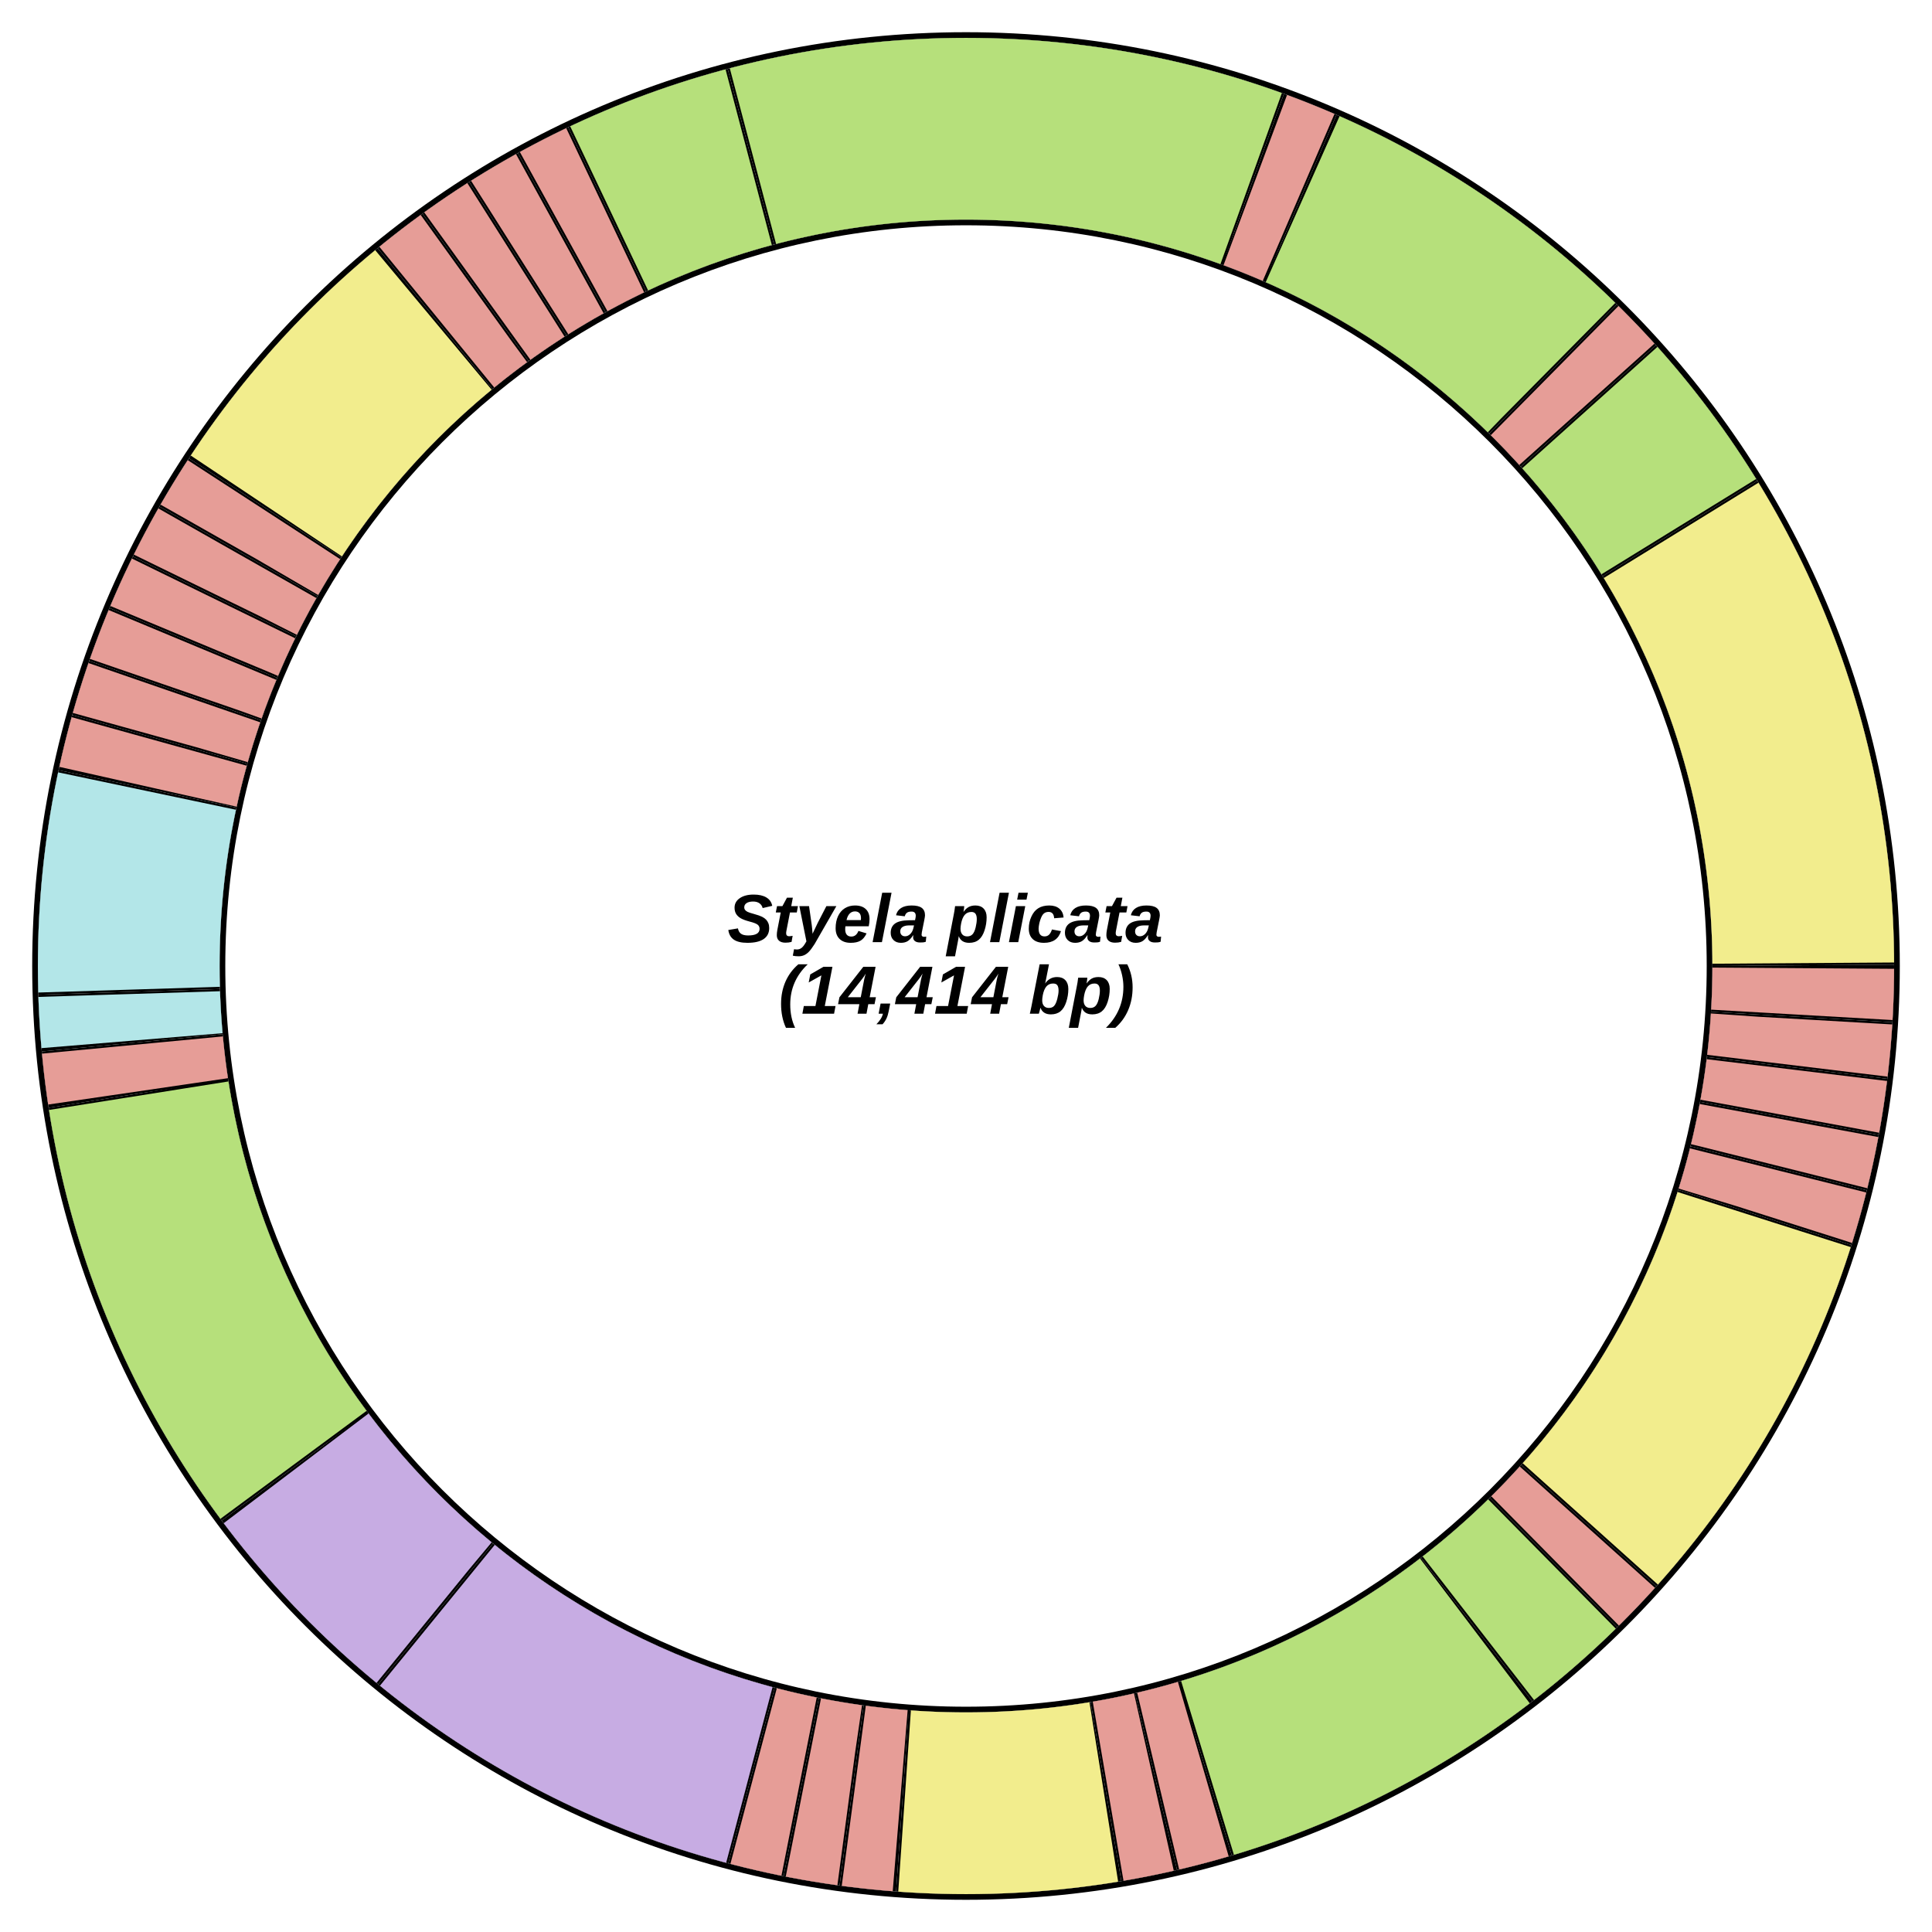
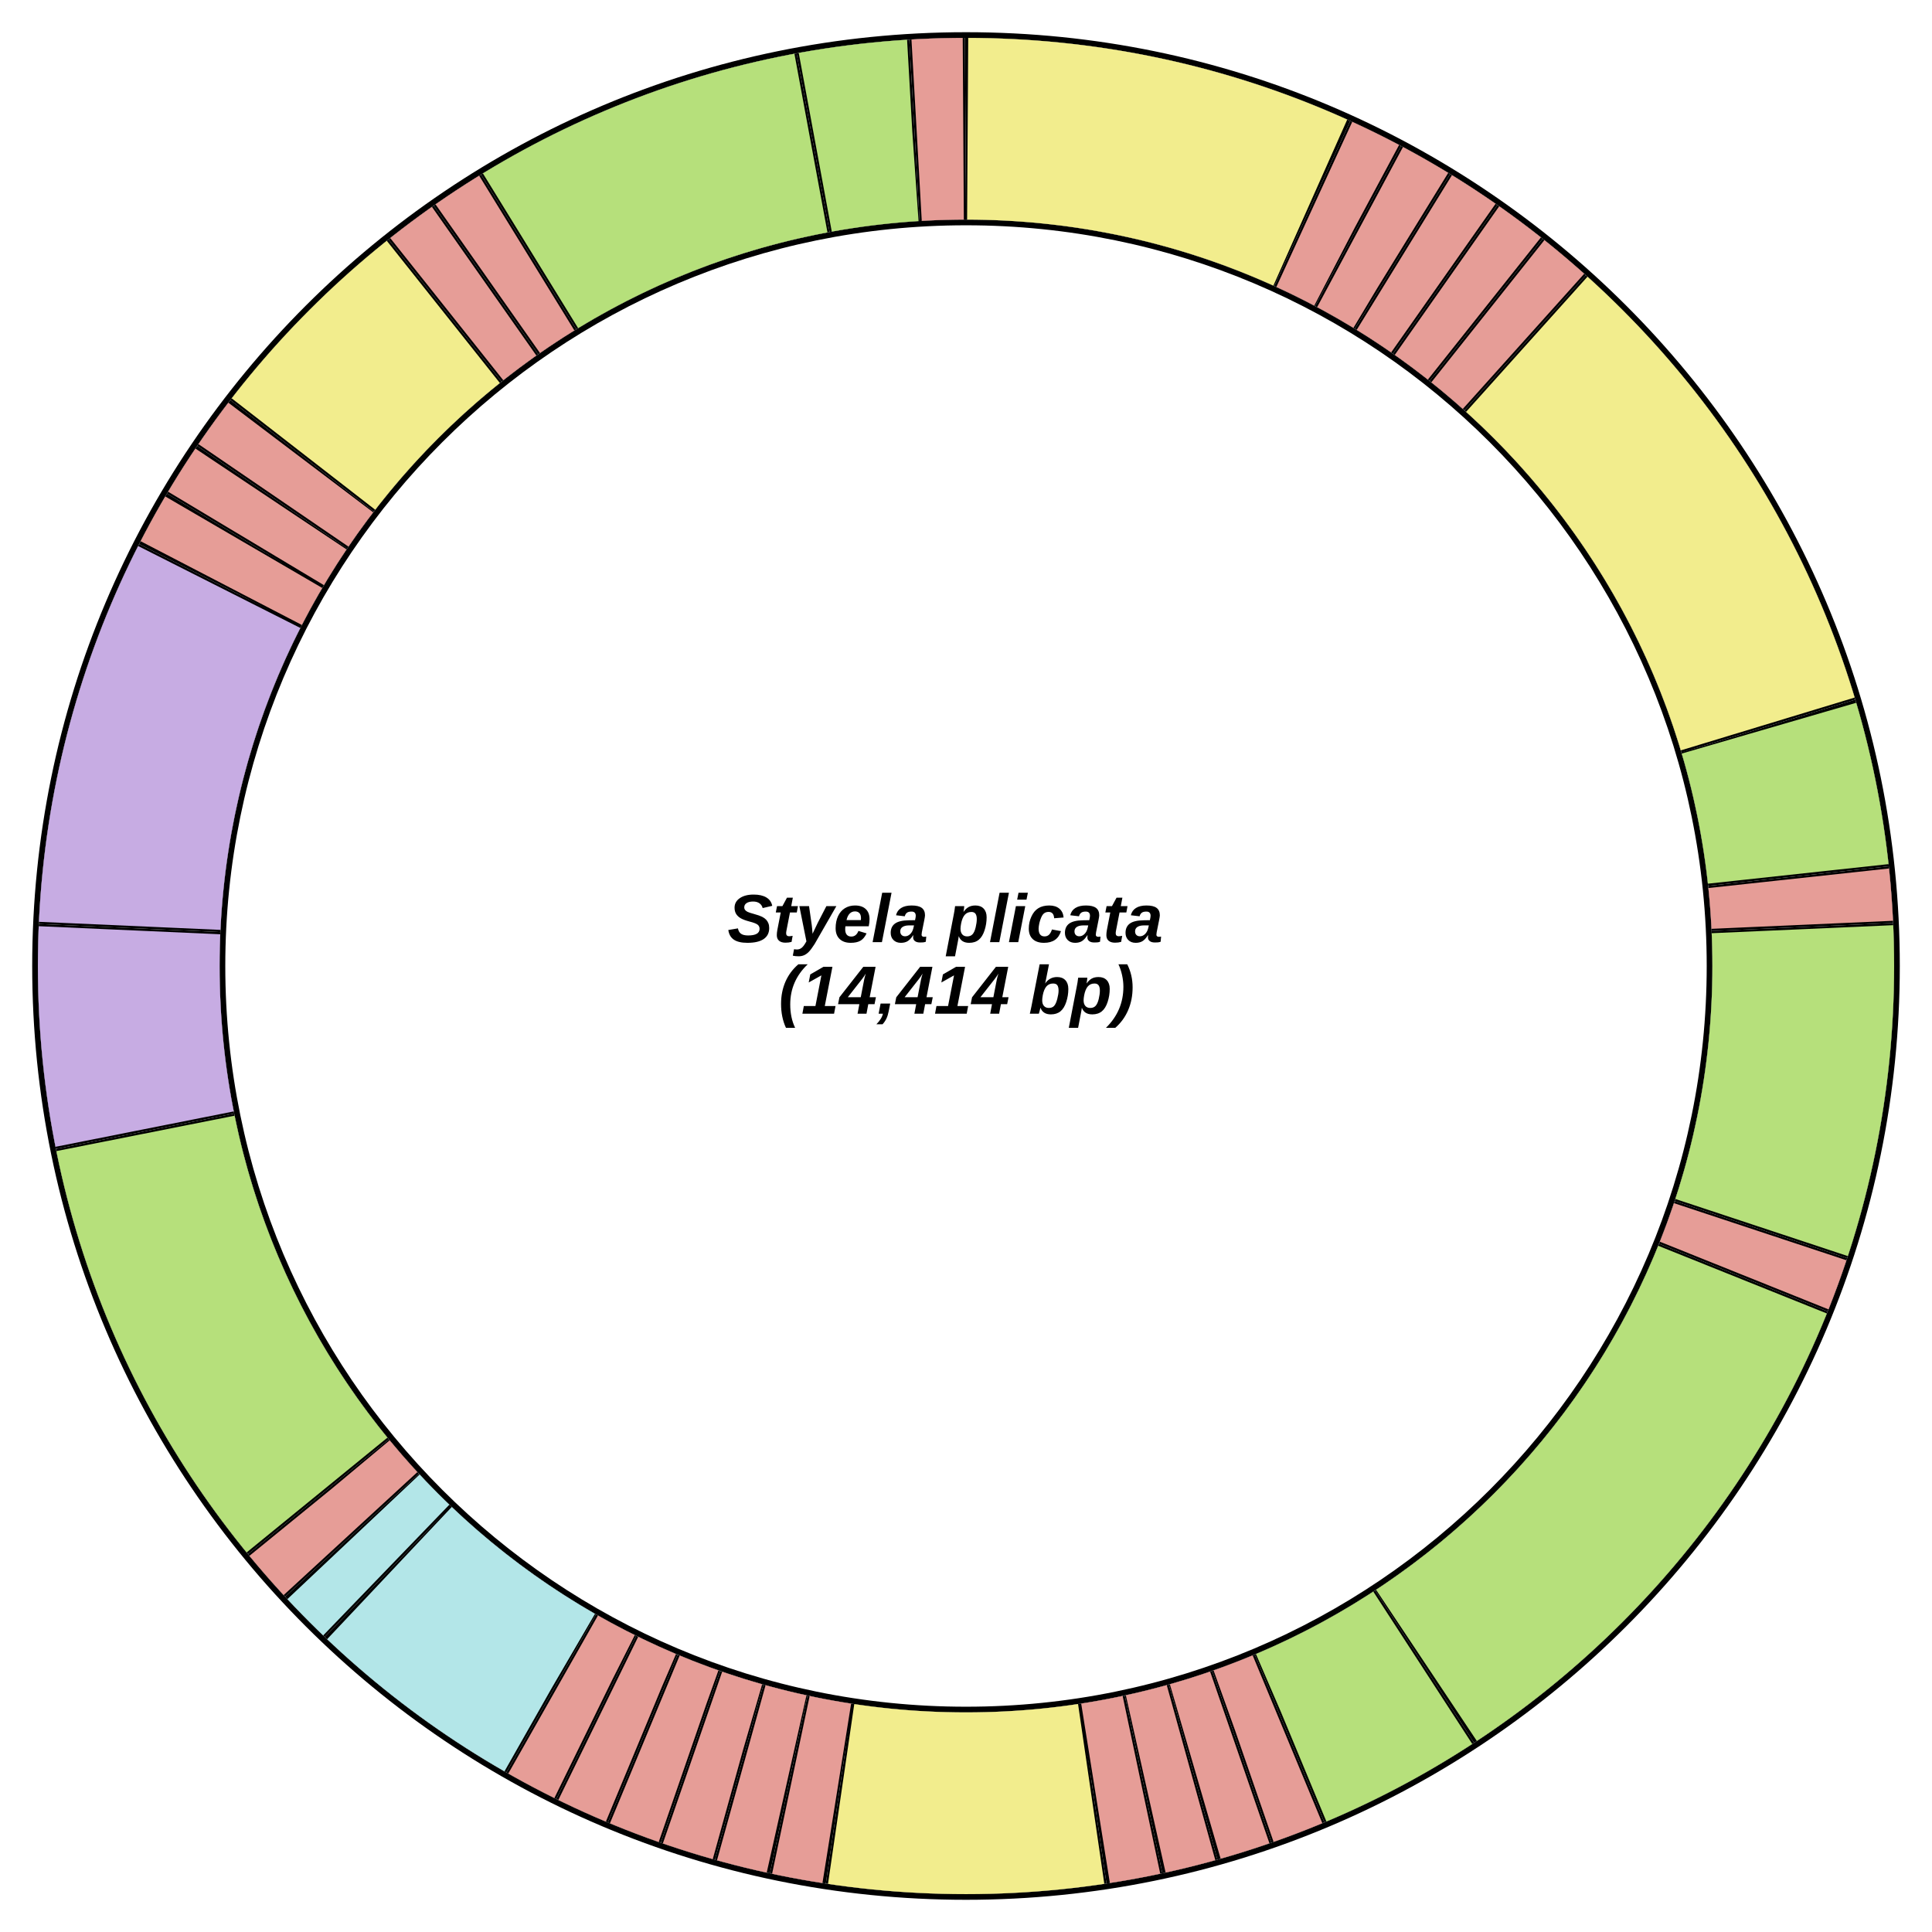
<svg xmlns="http://www.w3.org/2000/svg" width="510.3" height="510.3" viewBox="0 0 1701 1701">
  <defs>
</defs>
  <circle cx="850.5" cy="850.5" r="654.648" fill="none" stroke-width="5" stroke="black" />
  <circle cx="850.5" cy="850.5" r="819.648" fill="none" stroke-width="5" stroke="black" />
  <text x="640.5" y="829.5" font-size="60.0" font-family="Arial" font-style="italic" font-weight="bold">Styela plicata</text>
  <text x="685.5" y="892.5" font-size="60.0" font-family="Arial" font-style="italic" font-weight="bold">(14,414 bp)</text>
-   <circle cx="850.5" cy="850.5" r="737.148" stroke-dasharray="404.706 4226.931" stroke-dashoffset="-4226.931" stroke="black" stroke-width="160.0" fill="none" fill-opacity="0.0" />
-   <circle cx="850.5" cy="850.5" r="737.148" stroke-dasharray="400.846 4230.791" stroke-dashoffset="-4228.861" stroke="#f2ed8d" stroke-width="160.0" fill="none" fill-opacity="0.0" />
-   <circle cx="850.5" cy="850.5" r="737.148" stroke-dasharray="134.902 4496.735" stroke-dashoffset="-4092.029" stroke="black" stroke-width="160.0" fill="none" fill-opacity="0.0" />
-   <circle cx="850.5" cy="850.5" r="737.148" stroke-dasharray="131.042 4500.595" stroke-dashoffset="-4093.959" stroke="#b6e07b" stroke-width="160.0" fill="none" fill-opacity="0.0" />
-   <circle cx="850.5" cy="850.5" r="737.148" stroke-dasharray="44.967 4586.67" stroke-dashoffset="-4047.062" stroke="black" stroke-width="160.0" fill="none" fill-opacity="0.0" />
-   <circle cx="850.5" cy="850.5" r="737.148" stroke-dasharray="41.108 4590.53" stroke-dashoffset="-4048.991" stroke="#e69d97" stroke-width="160.0" fill="none" fill-opacity="0.0" />
-   <circle cx="850.5" cy="850.5" r="737.148" stroke-dasharray="269.804 4361.833" stroke-dashoffset="-3777.258" stroke="black" stroke-width="160.0" fill="none" fill-opacity="0.0" />
-   <circle cx="850.5" cy="850.5" r="737.148" stroke-dasharray="265.944 4365.693" stroke-dashoffset="-3779.187" stroke="#b6e07b" stroke-width="160.0" fill="none" fill-opacity="0.0" />
-   <circle cx="850.5" cy="850.5" r="737.148" stroke-dasharray="44.967 4586.67" stroke-dashoffset="-3732.29" stroke="black" stroke-width="160.0" fill="none" fill-opacity="0.0" />
-   <circle cx="850.5" cy="850.5" r="737.148" stroke-dasharray="41.108 4590.53" stroke-dashoffset="-3734.22" stroke="#e69d97" stroke-width="160.0" fill="none" fill-opacity="0.0" />
-   <circle cx="850.5" cy="850.5" r="737.148" stroke-dasharray="449.674 4181.964" stroke-dashoffset="-3282.617" stroke="black" stroke-width="160.0" fill="none" fill-opacity="0.0" />
-   <circle cx="850.5" cy="850.5" r="737.148" stroke-dasharray="445.814 4185.823" stroke-dashoffset="-3284.547" stroke="#b6e07b" stroke-width="160.0" fill="none" fill-opacity="0.0" />
-   <circle cx="850.5" cy="850.5" r="737.148" stroke-dasharray="134.902 4496.735" stroke-dashoffset="-3147.715" stroke="black" stroke-width="160.0" fill="none" fill-opacity="0.0" />
-   <circle cx="850.5" cy="850.5" r="737.148" stroke-dasharray="131.042 4500.595" stroke-dashoffset="-3149.644" stroke="#b6e07b" stroke-width="160.0" fill="none" fill-opacity="0.0" />
-   <circle cx="850.5" cy="850.5" r="737.148" stroke-dasharray="44.967 4586.67" stroke-dashoffset="-3102.747" stroke="black" stroke-width="160.0" fill="none" fill-opacity="0.0" />
-   <circle cx="850.5" cy="850.5" r="737.148" stroke-dasharray="41.108 4590.53" stroke-dashoffset="-3104.677" stroke="#e69d97" stroke-width="160.0" fill="none" fill-opacity="0.0" />
-   <circle cx="850.5" cy="850.5" r="737.148" stroke-dasharray="44.967 4586.67" stroke-dashoffset="-3057.78" stroke="black" stroke-width="160.0" fill="none" fill-opacity="0.0" />
-   <circle cx="850.5" cy="850.5" r="737.148" stroke-dasharray="41.108 4590.53" stroke-dashoffset="-3059.71" stroke="#e69d97" stroke-width="160.0" fill="none" fill-opacity="0.0" />
-   <circle cx="850.5" cy="850.5" r="737.148" stroke-dasharray="44.967 4586.67" stroke-dashoffset="-3012.813" stroke="black" stroke-width="160.0" fill="none" fill-opacity="0.0" />
-   <circle cx="850.5" cy="850.5" r="737.148" stroke-dasharray="41.108 4590.53" stroke-dashoffset="-3014.742" stroke="#e69d97" stroke-width="160.0" fill="none" fill-opacity="0.0" />
-   <circle cx="850.5" cy="850.5" r="737.148" stroke-dasharray="44.967 4586.67" stroke-dashoffset="-2967.845" stroke="black" stroke-width="160.0" fill="none" fill-opacity="0.0" />
-   <circle cx="850.5" cy="850.5" r="737.148" stroke-dasharray="41.108 4590.53" stroke-dashoffset="-2969.775" stroke="#e69d97" stroke-width="160.0" fill="none" fill-opacity="0.0" />
-   <circle cx="850.5" cy="850.5" r="737.148" stroke-dasharray="224.837 4406.8" stroke-dashoffset="-2743.008" stroke="black" stroke-width="160.0" fill="none" fill-opacity="0.0" />
-   <circle cx="850.5" cy="850.5" r="737.148" stroke-dasharray="220.977 4410.66" stroke-dashoffset="-2744.938" stroke="#f2ed8d" stroke-width="160.0" fill="none" fill-opacity="0.0" />
-   <circle cx="850.5" cy="850.5" r="737.148" stroke-dasharray="44.967 4586.67" stroke-dashoffset="-2698.041" stroke="black" stroke-width="160.0" fill="none" fill-opacity="0.0" />
-   <circle cx="850.5" cy="850.5" r="737.148" stroke-dasharray="41.108 4590.53" stroke-dashoffset="-2699.971" stroke="#e69d97" stroke-width="160.0" fill="none" fill-opacity="0.0" />
-   <circle cx="850.5" cy="850.5" r="737.148" stroke-dasharray="44.967 4586.67" stroke-dashoffset="-2653.074" stroke="black" stroke-width="160.0" fill="none" fill-opacity="0.0" />
-   <circle cx="850.5" cy="850.5" r="737.148" stroke-dasharray="41.108 4590.53" stroke-dashoffset="-2655.004" stroke="#e69d97" stroke-width="160.0" fill="none" fill-opacity="0.0" />
-   <circle cx="850.5" cy="850.5" r="737.148" stroke-dasharray="44.967 4586.67" stroke-dashoffset="-2608.106" stroke="black" stroke-width="160.0" fill="none" fill-opacity="0.0" />
-   <circle cx="850.5" cy="850.5" r="737.148" stroke-dasharray="41.108 4590.53" stroke-dashoffset="-2610.036" stroke="#e69d97" stroke-width="160.0" fill="none" fill-opacity="0.0" />
-   <circle cx="850.5" cy="850.5" r="737.148" stroke-dasharray="44.967 4586.67" stroke-dashoffset="-2563.139" stroke="black" stroke-width="160.0" fill="none" fill-opacity="0.0" />
-   <circle cx="850.5" cy="850.5" r="737.148" stroke-dasharray="41.108 4590.53" stroke-dashoffset="-2565.069" stroke="#e69d97" stroke-width="160.0" fill="none" fill-opacity="0.0" />
-   <circle cx="850.5" cy="850.5" r="737.148" stroke-dasharray="44.967 4586.67" stroke-dashoffset="-2518.172" stroke="black" stroke-width="160.0" fill="none" fill-opacity="0.0" />
-   <circle cx="850.5" cy="850.5" r="737.148" stroke-dasharray="41.108 4590.53" stroke-dashoffset="-2520.102" stroke="#e69d97" stroke-width="160.0" fill="none" fill-opacity="0.0" />
-   <circle cx="850.5" cy="850.5" r="737.148" stroke-dasharray="44.967 4586.67" stroke-dashoffset="-2473.204" stroke="black" stroke-width="160.0" fill="none" fill-opacity="0.0" />
-   <circle cx="850.5" cy="850.5" r="737.148" stroke-dasharray="41.108 4590.53" stroke-dashoffset="-2475.134" stroke="#e69d97" stroke-width="160.0" fill="none" fill-opacity="0.0" />
-   <circle cx="850.5" cy="850.5" r="737.148" stroke-dasharray="179.869 4451.768" stroke-dashoffset="-2293.335" stroke="black" stroke-width="160.0" fill="none" fill-opacity="0.0" />
-   <circle cx="850.5" cy="850.5" r="737.148" stroke-dasharray="176.01 4455.628" stroke-dashoffset="-2295.265" stroke="#b3e6e8" stroke-width="160.0" fill="none" fill-opacity="0.0" />
-   <circle cx="850.5" cy="850.5" r="737.148" stroke-dasharray="44.967 4586.67" stroke-dashoffset="-2248.368" stroke="black" stroke-width="160.0" fill="none" fill-opacity="0.0" />
-   <circle cx="850.5" cy="850.5" r="737.148" stroke-dasharray="41.108 4590.53" stroke-dashoffset="-2250.297" stroke="#b3e6e8" stroke-width="160.0" fill="none" fill-opacity="0.0" />
-   <circle cx="850.5" cy="850.5" r="737.148" stroke-dasharray="44.967 4586.67" stroke-dashoffset="-2203.4" stroke="black" stroke-width="160.0" fill="none" fill-opacity="0.0" />
-   <circle cx="850.5" cy="850.5" r="737.148" stroke-dasharray="41.108 4590.53" stroke-dashoffset="-2205.33" stroke="#e69d97" stroke-width="160.0" fill="none" fill-opacity="0.0" />
-   <circle cx="850.5" cy="850.5" r="737.148" stroke-dasharray="359.739 4271.898" stroke-dashoffset="-1843.661" stroke="black" stroke-width="160.0" fill="none" fill-opacity="0.0" />
-   <circle cx="850.5" cy="850.5" r="737.148" stroke-dasharray="355.879 4275.758" stroke-dashoffset="-1845.591" stroke="#b6e07b" stroke-width="160.0" fill="none" fill-opacity="0.0" />
-   <circle cx="850.5" cy="850.5" r="737.148" stroke-dasharray="179.869 4451.768" stroke-dashoffset="-1663.792" stroke="black" stroke-width="160.0" fill="none" fill-opacity="0.0" />
-   <circle cx="850.5" cy="850.5" r="737.148" stroke-dasharray="176.01 4455.628" stroke-dashoffset="-1665.722" stroke="#c7ace3" stroke-width="160.0" fill="none" fill-opacity="0.0" />
-   <circle cx="850.5" cy="850.5" r="737.148" stroke-dasharray="314.771 4316.866" stroke-dashoffset="-1349.021" stroke="black" stroke-width="160.0" fill="none" fill-opacity="0.0" />
-   <circle cx="850.5" cy="850.5" r="737.148" stroke-dasharray="310.912 4320.725" stroke-dashoffset="-1350.95" stroke="#c7ace3" stroke-width="160.0" fill="none" fill-opacity="0.0" />
-   <circle cx="850.5" cy="850.5" r="737.148" stroke-dasharray="44.967 4586.67" stroke-dashoffset="-1304.053" stroke="black" stroke-width="160.0" fill="none" fill-opacity="0.0" />
-   <circle cx="850.5" cy="850.5" r="737.148" stroke-dasharray="41.108 4590.53" stroke-dashoffset="-1305.983" stroke="#e69d97" stroke-width="160.0" fill="none" fill-opacity="0.0" />
-   <circle cx="850.5" cy="850.5" r="737.148" stroke-dasharray="44.967 4586.67" stroke-dashoffset="-1259.086" stroke="black" stroke-width="160.0" fill="none" fill-opacity="0.0" />
-   <circle cx="850.5" cy="850.5" r="737.148" stroke-dasharray="41.108 4590.53" stroke-dashoffset="-1261.016" stroke="#e69d97" stroke-width="160.0" fill="none" fill-opacity="0.0" />
-   <circle cx="850.5" cy="850.5" r="737.148" stroke-dasharray="44.967 4586.67" stroke-dashoffset="-1214.118" stroke="black" stroke-width="160.0" fill="none" fill-opacity="0.0" />
-   <circle cx="850.5" cy="850.5" r="737.148" stroke-dasharray="41.108 4590.53" stroke-dashoffset="-1216.048" stroke="#e69d97" stroke-width="160.0" fill="none" fill-opacity="0.0" />
-   <circle cx="850.5" cy="850.5" r="737.148" stroke-dasharray="179.869 4451.768" stroke-dashoffset="-1034.249" stroke="black" stroke-width="160.0" fill="none" fill-opacity="0.0" />
-   <circle cx="850.5" cy="850.5" r="737.148" stroke-dasharray="176.01 4455.628" stroke-dashoffset="-1036.179" stroke="#f2ed8d" stroke-width="160.0" fill="none" fill-opacity="0.0" />
-   <circle cx="850.5" cy="850.5" r="737.148" stroke-dasharray="44.967 4586.67" stroke-dashoffset="-989.282" stroke="black" stroke-width="160.0" fill="none" fill-opacity="0.0" />
-   <circle cx="850.5" cy="850.5" r="737.148" stroke-dasharray="41.108 4590.53" stroke-dashoffset="-991.212" stroke="#e69d97" stroke-width="160.0" fill="none" fill-opacity="0.0" />
-   <circle cx="850.5" cy="850.5" r="737.148" stroke-dasharray="44.967 4586.67" stroke-dashoffset="-944.314" stroke="black" stroke-width="160.0" fill="none" fill-opacity="0.0" />
-   <circle cx="850.5" cy="850.5" r="737.148" stroke-dasharray="41.108 4590.53" stroke-dashoffset="-946.244" stroke="#e69d97" stroke-width="160.0" fill="none" fill-opacity="0.0" />
-   <circle cx="850.5" cy="850.5" r="737.148" stroke-dasharray="269.804 4361.833" stroke-dashoffset="-674.51" stroke="black" stroke-width="160.0" fill="none" fill-opacity="0.0" />
-   <circle cx="850.5" cy="850.5" r="737.148" stroke-dasharray="265.944 4365.693" stroke-dashoffset="-676.44" stroke="#b6e07b" stroke-width="160.0" fill="none" fill-opacity="0.0" />
-   <circle cx="850.5" cy="850.5" r="737.148" stroke-dasharray="89.935 4541.703" stroke-dashoffset="-584.576" stroke="black" stroke-width="160.0" fill="none" fill-opacity="0.0" />
-   <circle cx="850.5" cy="850.5" r="737.148" stroke-dasharray="86.075 4545.562" stroke-dashoffset="-586.505" stroke="#b6e07b" stroke-width="160.0" fill="none" fill-opacity="0.0" />
-   <circle cx="850.5" cy="850.5" r="737.148" stroke-dasharray="44.967 4586.67" stroke-dashoffset="-539.608" stroke="black" stroke-width="160.0" fill="none" fill-opacity="0.0" />
-   <circle cx="850.5" cy="850.5" r="737.148" stroke-dasharray="41.108 4590.53" stroke-dashoffset="-541.538" stroke="#e69d97" stroke-width="160.0" fill="none" fill-opacity="0.0" />
-   <circle cx="850.5" cy="850.5" r="737.148" stroke-dasharray="314.771 4316.866" stroke-dashoffset="-224.837" stroke="black" stroke-width="160.0" fill="none" fill-opacity="0.0" />
-   <circle cx="850.5" cy="850.5" r="737.148" stroke-dasharray="310.912 4320.725" stroke-dashoffset="-226.767" stroke="#f2ed8d" stroke-width="160.0" fill="none" fill-opacity="0.0" />
-   <circle cx="850.5" cy="850.5" r="737.148" stroke-dasharray="44.967 4586.67" stroke-dashoffset="-179.869" stroke="black" stroke-width="160.0" fill="none" fill-opacity="0.0" />
-   <circle cx="850.5" cy="850.5" r="737.148" stroke-dasharray="41.108 4590.53" stroke-dashoffset="-181.799" stroke="#e69d97" stroke-width="160.0" fill="none" fill-opacity="0.0" />
-   <circle cx="850.5" cy="850.5" r="737.148" stroke-dasharray="44.967 4586.67" stroke-dashoffset="-134.902" stroke="black" stroke-width="160.0" fill="none" fill-opacity="0.0" />
-   <circle cx="850.5" cy="850.5" r="737.148" stroke-dasharray="41.108 4590.53" stroke-dashoffset="-136.832" stroke="#e69d97" stroke-width="160.0" fill="none" fill-opacity="0.0" />
-   <circle cx="850.5" cy="850.5" r="737.148" stroke-dasharray="44.967 4586.67" stroke-dashoffset="-89.935" stroke="black" stroke-width="160.0" fill="none" fill-opacity="0.0" />
-   <circle cx="850.5" cy="850.5" r="737.148" stroke-dasharray="41.108 4590.53" stroke-dashoffset="-91.865" stroke="#e69d97" stroke-width="160.0" fill="none" fill-opacity="0.0" />
-   <circle cx="850.5" cy="850.5" r="737.148" stroke-dasharray="44.967 4586.67" stroke-dashoffset="-44.967" stroke="black" stroke-width="160.0" fill="none" fill-opacity="0.0" />
-   <circle cx="850.5" cy="850.5" r="737.148" stroke-dasharray="41.108 4590.53" stroke-dashoffset="-46.897" stroke="#e69d97" stroke-width="160.0" fill="none" fill-opacity="0.0" />
-   <circle cx="850.5" cy="850.5" r="737.148" stroke-dasharray="44.967 4586.67" stroke-dashoffset="-0.0" stroke="black" stroke-width="160.0" fill="none" fill-opacity="0.0" />
-   <circle cx="850.5" cy="850.5" r="737.148" stroke-dasharray="41.108 4590.53" stroke-dashoffset="-1.93" stroke="#e69d97" stroke-width="160.0" fill="none" fill-opacity="0.0" />
+   <circle cx="850.5" cy="850.5" r="737.148" stroke-dasharray="314.771 4316.866" stroke-dashoffset="-3473.728" stroke="black" stroke-width="160.0" fill="none" fill-opacity="0.0" />
+   <circle cx="850.5" cy="850.5" r="737.148" stroke-dasharray="310.912 4320.725" stroke-dashoffset="-3475.658" stroke="#f2ed8d" stroke-width="160.0" fill="none" fill-opacity="0.0" />
+   <circle cx="850.5" cy="850.5" r="737.148" stroke-dasharray="44.967 4586.67" stroke-dashoffset="-3788.499" stroke="black" stroke-width="160.0" fill="none" fill-opacity="0.0" />
+   <circle cx="850.5" cy="850.5" r="737.148" stroke-dasharray="41.108 4590.53" stroke-dashoffset="-3790.429" stroke="#e69d97" stroke-width="160.0" fill="none" fill-opacity="0.0" />
+   <circle cx="850.5" cy="850.5" r="737.148" stroke-dasharray="44.967 4586.67" stroke-dashoffset="-3833.467" stroke="black" stroke-width="160.0" fill="none" fill-opacity="0.0" />
+   <circle cx="850.5" cy="850.5" r="737.148" stroke-dasharray="41.108 4590.53" stroke-dashoffset="-3835.397" stroke="#e69d97" stroke-width="160.0" fill="none" fill-opacity="0.0" />
+   <circle cx="850.5" cy="850.5" r="737.148" stroke-dasharray="44.967 4586.67" stroke-dashoffset="-3878.434" stroke="black" stroke-width="160.0" fill="none" fill-opacity="0.0" />
+   <circle cx="850.5" cy="850.5" r="737.148" stroke-dasharray="41.108 4590.53" stroke-dashoffset="-3880.364" stroke="#e69d97" stroke-width="160.0" fill="none" fill-opacity="0.0" />
+   <circle cx="850.5" cy="850.5" r="737.148" stroke-dasharray="44.967 4586.67" stroke-dashoffset="-3923.401" stroke="black" stroke-width="160.0" fill="none" fill-opacity="0.0" />
+   <circle cx="850.5" cy="850.5" r="737.148" stroke-dasharray="41.108 4590.53" stroke-dashoffset="-3925.331" stroke="#e69d97" stroke-width="160.0" fill="none" fill-opacity="0.0" />
+   <circle cx="850.5" cy="850.5" r="737.148" stroke-dasharray="44.967 4586.67" stroke-dashoffset="-3968.369" stroke="black" stroke-width="160.0" fill="none" fill-opacity="0.0" />
+   <circle cx="850.5" cy="850.5" r="737.148" stroke-dasharray="41.108 4590.53" stroke-dashoffset="-3970.299" stroke="#e69d97" stroke-width="160.0" fill="none" fill-opacity="0.0" />
+   <circle cx="850.5" cy="850.5" r="737.148" stroke-dasharray="404.706 4226.931" stroke-dashoffset="-4013.336" stroke="black" stroke-width="160.0" fill="none" fill-opacity="0.0" />
+   <circle cx="850.5" cy="850.5" r="737.148" stroke-dasharray="400.846 4230.791" stroke-dashoffset="-4015.266" stroke="#f2ed8d" stroke-width="160.0" fill="none" fill-opacity="0.0" />
+   <circle cx="850.5" cy="850.5" r="737.148" stroke-dasharray="134.902 4496.735" stroke-dashoffset="-4418.042" stroke="black" stroke-width="160.0" fill="none" fill-opacity="0.0" />
+   <circle cx="850.5" cy="850.5" r="737.148" stroke-dasharray="131.042 4500.595" stroke-dashoffset="-4419.972" stroke="#b6e07b" stroke-width="160.0" fill="none" fill-opacity="0.0" />
+   <circle cx="850.5" cy="850.5" r="737.148" stroke-dasharray="44.967 4586.67" stroke-dashoffset="-4552.944" stroke="black" stroke-width="160.0" fill="none" fill-opacity="0.0" />
+   <circle cx="850.5" cy="850.5" r="737.148" stroke-dasharray="41.108 4590.53" stroke-dashoffset="-4554.874" stroke="#e69d97" stroke-width="160.0" fill="none" fill-opacity="0.0" />
+   <circle cx="850.5" cy="850.5" r="737.148" stroke-dasharray="269.804 4361.833" stroke-dashoffset="-4597.912" stroke="black" stroke-width="160.0" fill="none" fill-opacity="0.0" />
+   <circle cx="850.5" cy="850.5" r="737.148" stroke-dasharray="265.944 4365.693" stroke-dashoffset="-4599.842" stroke="#b6e07b" stroke-width="160.0" fill="none" fill-opacity="0.0" />
+   <circle cx="850.5" cy="850.5" r="737.148" stroke-dasharray="44.967 4586.67" stroke-dashoffset="-236.079" stroke="black" stroke-width="160.0" fill="none" fill-opacity="0.0" />
+   <circle cx="850.5" cy="850.5" r="737.148" stroke-dasharray="41.108 4590.53" stroke-dashoffset="-238.008" stroke="#e69d97" stroke-width="160.0" fill="none" fill-opacity="0.0" />
+   <circle cx="850.5" cy="850.5" r="737.148" stroke-dasharray="449.674 4181.964" stroke-dashoffset="-281.046" stroke="black" stroke-width="160.0" fill="none" fill-opacity="0.0" />
+   <circle cx="850.5" cy="850.5" r="737.148" stroke-dasharray="445.814 4185.823" stroke-dashoffset="-282.976" stroke="#b6e07b" stroke-width="160.0" fill="none" fill-opacity="0.0" />
+   <circle cx="850.5" cy="850.5" r="737.148" stroke-dasharray="134.902 4496.735" stroke-dashoffset="-730.719" stroke="black" stroke-width="160.0" fill="none" fill-opacity="0.0" />
+   <circle cx="850.5" cy="850.5" r="737.148" stroke-dasharray="131.042 4500.595" stroke-dashoffset="-732.649" stroke="#b6e07b" stroke-width="160.0" fill="none" fill-opacity="0.0" />
+   <circle cx="850.5" cy="850.5" r="737.148" stroke-dasharray="44.967 4586.67" stroke-dashoffset="-865.622" stroke="black" stroke-width="160.0" fill="none" fill-opacity="0.0" />
+   <circle cx="850.5" cy="850.5" r="737.148" stroke-dasharray="41.108 4590.53" stroke-dashoffset="-867.551" stroke="#e69d97" stroke-width="160.0" fill="none" fill-opacity="0.0" />
+   <circle cx="850.5" cy="850.5" r="737.148" stroke-dasharray="44.967 4586.67" stroke-dashoffset="-910.589" stroke="black" stroke-width="160.0" fill="none" fill-opacity="0.0" />
+   <circle cx="850.5" cy="850.5" r="737.148" stroke-dasharray="41.108 4590.53" stroke-dashoffset="-912.519" stroke="#e69d97" stroke-width="160.0" fill="none" fill-opacity="0.0" />
+   <circle cx="850.5" cy="850.5" r="737.148" stroke-dasharray="44.967 4586.67" stroke-dashoffset="-955.556" stroke="black" stroke-width="160.0" fill="none" fill-opacity="0.0" />
+   <circle cx="850.5" cy="850.5" r="737.148" stroke-dasharray="41.108 4590.53" stroke-dashoffset="-957.486" stroke="#e69d97" stroke-width="160.0" fill="none" fill-opacity="0.0" />
+   <circle cx="850.5" cy="850.5" r="737.148" stroke-dasharray="44.967 4586.67" stroke-dashoffset="-1000.524" stroke="black" stroke-width="160.0" fill="none" fill-opacity="0.0" />
+   <circle cx="850.5" cy="850.5" r="737.148" stroke-dasharray="41.108 4590.53" stroke-dashoffset="-1002.453" stroke="#e69d97" stroke-width="160.0" fill="none" fill-opacity="0.0" />
+   <circle cx="850.5" cy="850.5" r="737.148" stroke-dasharray="224.837 4406.8" stroke-dashoffset="-1045.491" stroke="black" stroke-width="160.0" fill="none" fill-opacity="0.0" />
+   <circle cx="850.5" cy="850.5" r="737.148" stroke-dasharray="220.977 4410.66" stroke-dashoffset="-1047.421" stroke="#f2ed8d" stroke-width="160.0" fill="none" fill-opacity="0.0" />
+   <circle cx="850.5" cy="850.5" r="737.148" stroke-dasharray="44.967 4586.67" stroke-dashoffset="-1270.328" stroke="black" stroke-width="160.0" fill="none" fill-opacity="0.0" />
+   <circle cx="850.5" cy="850.5" r="737.148" stroke-dasharray="41.108 4590.53" stroke-dashoffset="-1272.258" stroke="#e69d97" stroke-width="160.0" fill="none" fill-opacity="0.0" />
+   <circle cx="850.5" cy="850.5" r="737.148" stroke-dasharray="44.967 4586.67" stroke-dashoffset="-1315.295" stroke="black" stroke-width="160.0" fill="none" fill-opacity="0.0" />
+   <circle cx="850.5" cy="850.5" r="737.148" stroke-dasharray="41.108 4590.53" stroke-dashoffset="-1317.225" stroke="#e69d97" stroke-width="160.0" fill="none" fill-opacity="0.0" />
+   <circle cx="850.5" cy="850.5" r="737.148" stroke-dasharray="44.967 4586.67" stroke-dashoffset="-1360.262" stroke="black" stroke-width="160.0" fill="none" fill-opacity="0.0" />
+   <circle cx="850.5" cy="850.5" r="737.148" stroke-dasharray="41.108 4590.53" stroke-dashoffset="-1362.192" stroke="#e69d97" stroke-width="160.0" fill="none" fill-opacity="0.0" />
+   <circle cx="850.5" cy="850.5" r="737.148" stroke-dasharray="44.967 4586.67" stroke-dashoffset="-1405.23" stroke="black" stroke-width="160.0" fill="none" fill-opacity="0.0" />
+   <circle cx="850.5" cy="850.5" r="737.148" stroke-dasharray="41.108 4590.53" stroke-dashoffset="-1407.16" stroke="#e69d97" stroke-width="160.0" fill="none" fill-opacity="0.0" />
+   <circle cx="850.5" cy="850.5" r="737.148" stroke-dasharray="44.967 4586.67" stroke-dashoffset="-1450.197" stroke="black" stroke-width="160.0" fill="none" fill-opacity="0.0" />
+   <circle cx="850.5" cy="850.5" r="737.148" stroke-dasharray="41.108 4590.53" stroke-dashoffset="-1452.127" stroke="#e69d97" stroke-width="160.0" fill="none" fill-opacity="0.0" />
+   <circle cx="850.5" cy="850.5" r="737.148" stroke-dasharray="44.967 4586.67" stroke-dashoffset="-1495.164" stroke="black" stroke-width="160.0" fill="none" fill-opacity="0.0" />
+   <circle cx="850.5" cy="850.5" r="737.148" stroke-dasharray="41.108 4590.53" stroke-dashoffset="-1497.094" stroke="#e69d97" stroke-width="160.0" fill="none" fill-opacity="0.0" />
+   <circle cx="850.5" cy="850.5" r="737.148" stroke-dasharray="179.869 4451.768" stroke-dashoffset="-1540.132" stroke="black" stroke-width="160.0" fill="none" fill-opacity="0.0" />
+   <circle cx="850.5" cy="850.5" r="737.148" stroke-dasharray="176.01 4455.628" stroke-dashoffset="-1542.062" stroke="#b3e6e8" stroke-width="160.0" fill="none" fill-opacity="0.0" />
+   <circle cx="850.5" cy="850.5" r="737.148" stroke-dasharray="44.967 4586.67" stroke-dashoffset="-1720.001" stroke="black" stroke-width="160.0" fill="none" fill-opacity="0.0" />
+   <circle cx="850.5" cy="850.5" r="737.148" stroke-dasharray="41.108 4590.53" stroke-dashoffset="-1721.931" stroke="#b3e6e8" stroke-width="160.0" fill="none" fill-opacity="0.0" />
+   <circle cx="850.5" cy="850.5" r="737.148" stroke-dasharray="44.967 4586.67" stroke-dashoffset="-1764.969" stroke="black" stroke-width="160.0" fill="none" fill-opacity="0.0" />
+   <circle cx="850.5" cy="850.5" r="737.148" stroke-dasharray="41.108 4590.53" stroke-dashoffset="-1766.898" stroke="#e69d97" stroke-width="160.0" fill="none" fill-opacity="0.0" />
+   <circle cx="850.5" cy="850.5" r="737.148" stroke-dasharray="359.739 4271.898" stroke-dashoffset="-1809.936" stroke="black" stroke-width="160.0" fill="none" fill-opacity="0.0" />
+   <circle cx="850.5" cy="850.5" r="737.148" stroke-dasharray="355.879 4275.758" stroke-dashoffset="-1811.866" stroke="#b6e07b" stroke-width="160.0" fill="none" fill-opacity="0.0" />
+   <circle cx="850.5" cy="850.5" r="737.148" stroke-dasharray="179.869 4451.768" stroke-dashoffset="-2169.675" stroke="black" stroke-width="160.0" fill="none" fill-opacity="0.0" />
+   <circle cx="850.5" cy="850.5" r="737.148" stroke-dasharray="176.01 4455.628" stroke-dashoffset="-2171.605" stroke="#c7ace3" stroke-width="160.0" fill="none" fill-opacity="0.0" />
+   <circle cx="850.5" cy="850.5" r="737.148" stroke-dasharray="314.771 4316.866" stroke-dashoffset="-2349.544" stroke="black" stroke-width="160.0" fill="none" fill-opacity="0.0" />
+   <circle cx="850.5" cy="850.5" r="737.148" stroke-dasharray="310.912 4320.725" stroke-dashoffset="-2351.474" stroke="#c7ace3" stroke-width="160.0" fill="none" fill-opacity="0.0" />
+   <circle cx="850.5" cy="850.5" r="737.148" stroke-dasharray="44.967 4586.67" stroke-dashoffset="-2664.316" stroke="black" stroke-width="160.0" fill="none" fill-opacity="0.0" />
+   <circle cx="850.5" cy="850.5" r="737.148" stroke-dasharray="41.108 4590.53" stroke-dashoffset="-2666.245" stroke="#e69d97" stroke-width="160.0" fill="none" fill-opacity="0.0" />
+   <circle cx="850.5" cy="850.5" r="737.148" stroke-dasharray="44.967 4586.67" stroke-dashoffset="-2709.283" stroke="black" stroke-width="160.0" fill="none" fill-opacity="0.0" />
+   <circle cx="850.5" cy="850.5" r="737.148" stroke-dasharray="41.108 4590.53" stroke-dashoffset="-2711.213" stroke="#e69d97" stroke-width="160.0" fill="none" fill-opacity="0.0" />
+   <circle cx="850.5" cy="850.5" r="737.148" stroke-dasharray="44.967 4586.67" stroke-dashoffset="-2754.25" stroke="black" stroke-width="160.0" fill="none" fill-opacity="0.0" />
+   <circle cx="850.5" cy="850.5" r="737.148" stroke-dasharray="41.108 4590.53" stroke-dashoffset="-2756.18" stroke="#e69d97" stroke-width="160.0" fill="none" fill-opacity="0.0" />
+   <circle cx="850.5" cy="850.5" r="737.148" stroke-dasharray="179.869 4451.768" stroke-dashoffset="-2799.218" stroke="black" stroke-width="160.0" fill="none" fill-opacity="0.0" />
+   <circle cx="850.5" cy="850.5" r="737.148" stroke-dasharray="176.01 4455.628" stroke-dashoffset="-2801.147" stroke="#f2ed8d" stroke-width="160.0" fill="none" fill-opacity="0.0" />
+   <circle cx="850.5" cy="850.5" r="737.148" stroke-dasharray="44.967 4586.67" stroke-dashoffset="-2979.087" stroke="black" stroke-width="160.0" fill="none" fill-opacity="0.0" />
+   <circle cx="850.5" cy="850.5" r="737.148" stroke-dasharray="41.108 4590.53" stroke-dashoffset="-2981.017" stroke="#e69d97" stroke-width="160.0" fill="none" fill-opacity="0.0" />
+   <circle cx="850.5" cy="850.5" r="737.148" stroke-dasharray="44.967 4586.67" stroke-dashoffset="-3024.054" stroke="black" stroke-width="160.0" fill="none" fill-opacity="0.0" />
+   <circle cx="850.5" cy="850.5" r="737.148" stroke-dasharray="41.108 4590.53" stroke-dashoffset="-3025.984" stroke="#e69d97" stroke-width="160.0" fill="none" fill-opacity="0.0" />
+   <circle cx="850.5" cy="850.5" r="737.148" stroke-dasharray="269.804 4361.833" stroke-dashoffset="-3069.022" stroke="black" stroke-width="160.0" fill="none" fill-opacity="0.0" />
+   <circle cx="850.5" cy="850.5" r="737.148" stroke-dasharray="265.944 4365.693" stroke-dashoffset="-3070.952" stroke="#b6e07b" stroke-width="160.0" fill="none" fill-opacity="0.0" />
+   <circle cx="850.5" cy="850.5" r="737.148" stroke-dasharray="89.935 4541.703" stroke-dashoffset="-3338.826" stroke="black" stroke-width="160.0" fill="none" fill-opacity="0.0" />
+   <circle cx="850.5" cy="850.5" r="737.148" stroke-dasharray="86.075 4545.562" stroke-dashoffset="-3340.756" stroke="#b6e07b" stroke-width="160.0" fill="none" fill-opacity="0.0" />
+   <circle cx="850.5" cy="850.5" r="737.148" stroke-dasharray="44.967 4586.67" stroke-dashoffset="-3428.761" stroke="black" stroke-width="160.0" fill="none" fill-opacity="0.0" />
+   <circle cx="850.5" cy="850.5" r="737.148" stroke-dasharray="41.108 4590.53" stroke-dashoffset="-3430.69" stroke="#e69d97" stroke-width="160.0" fill="none" fill-opacity="0.0" />
</svg>
